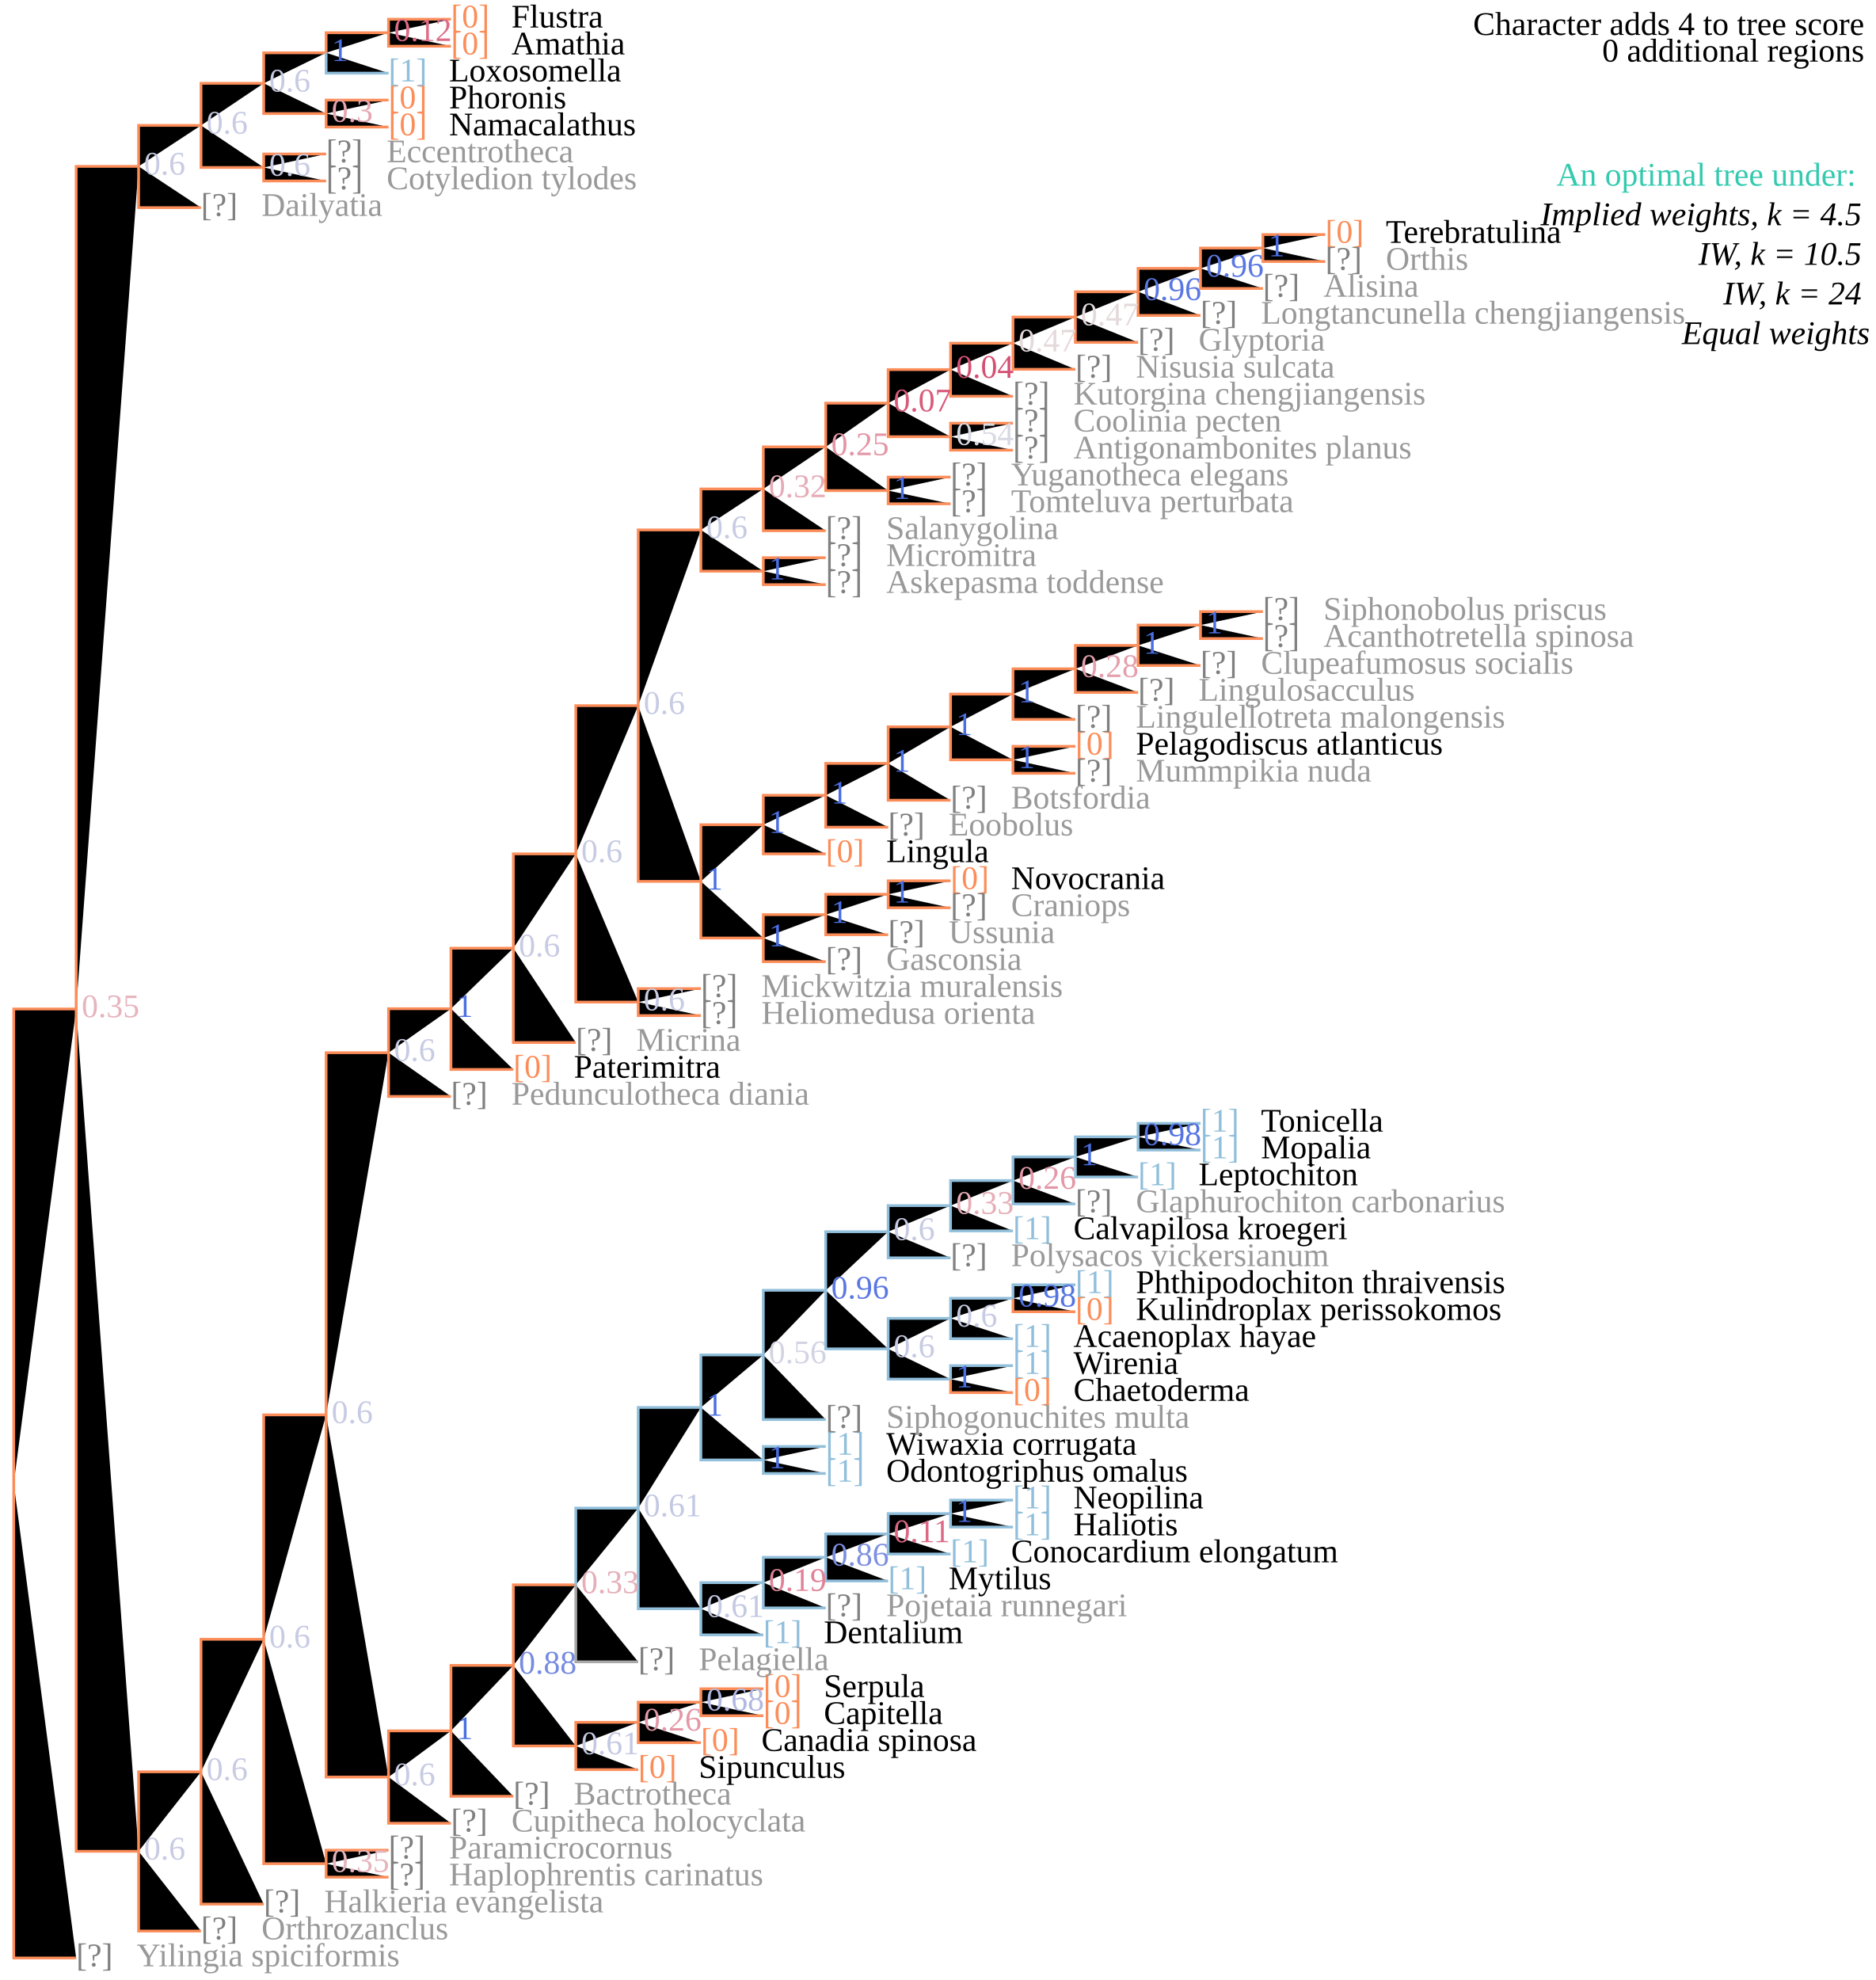
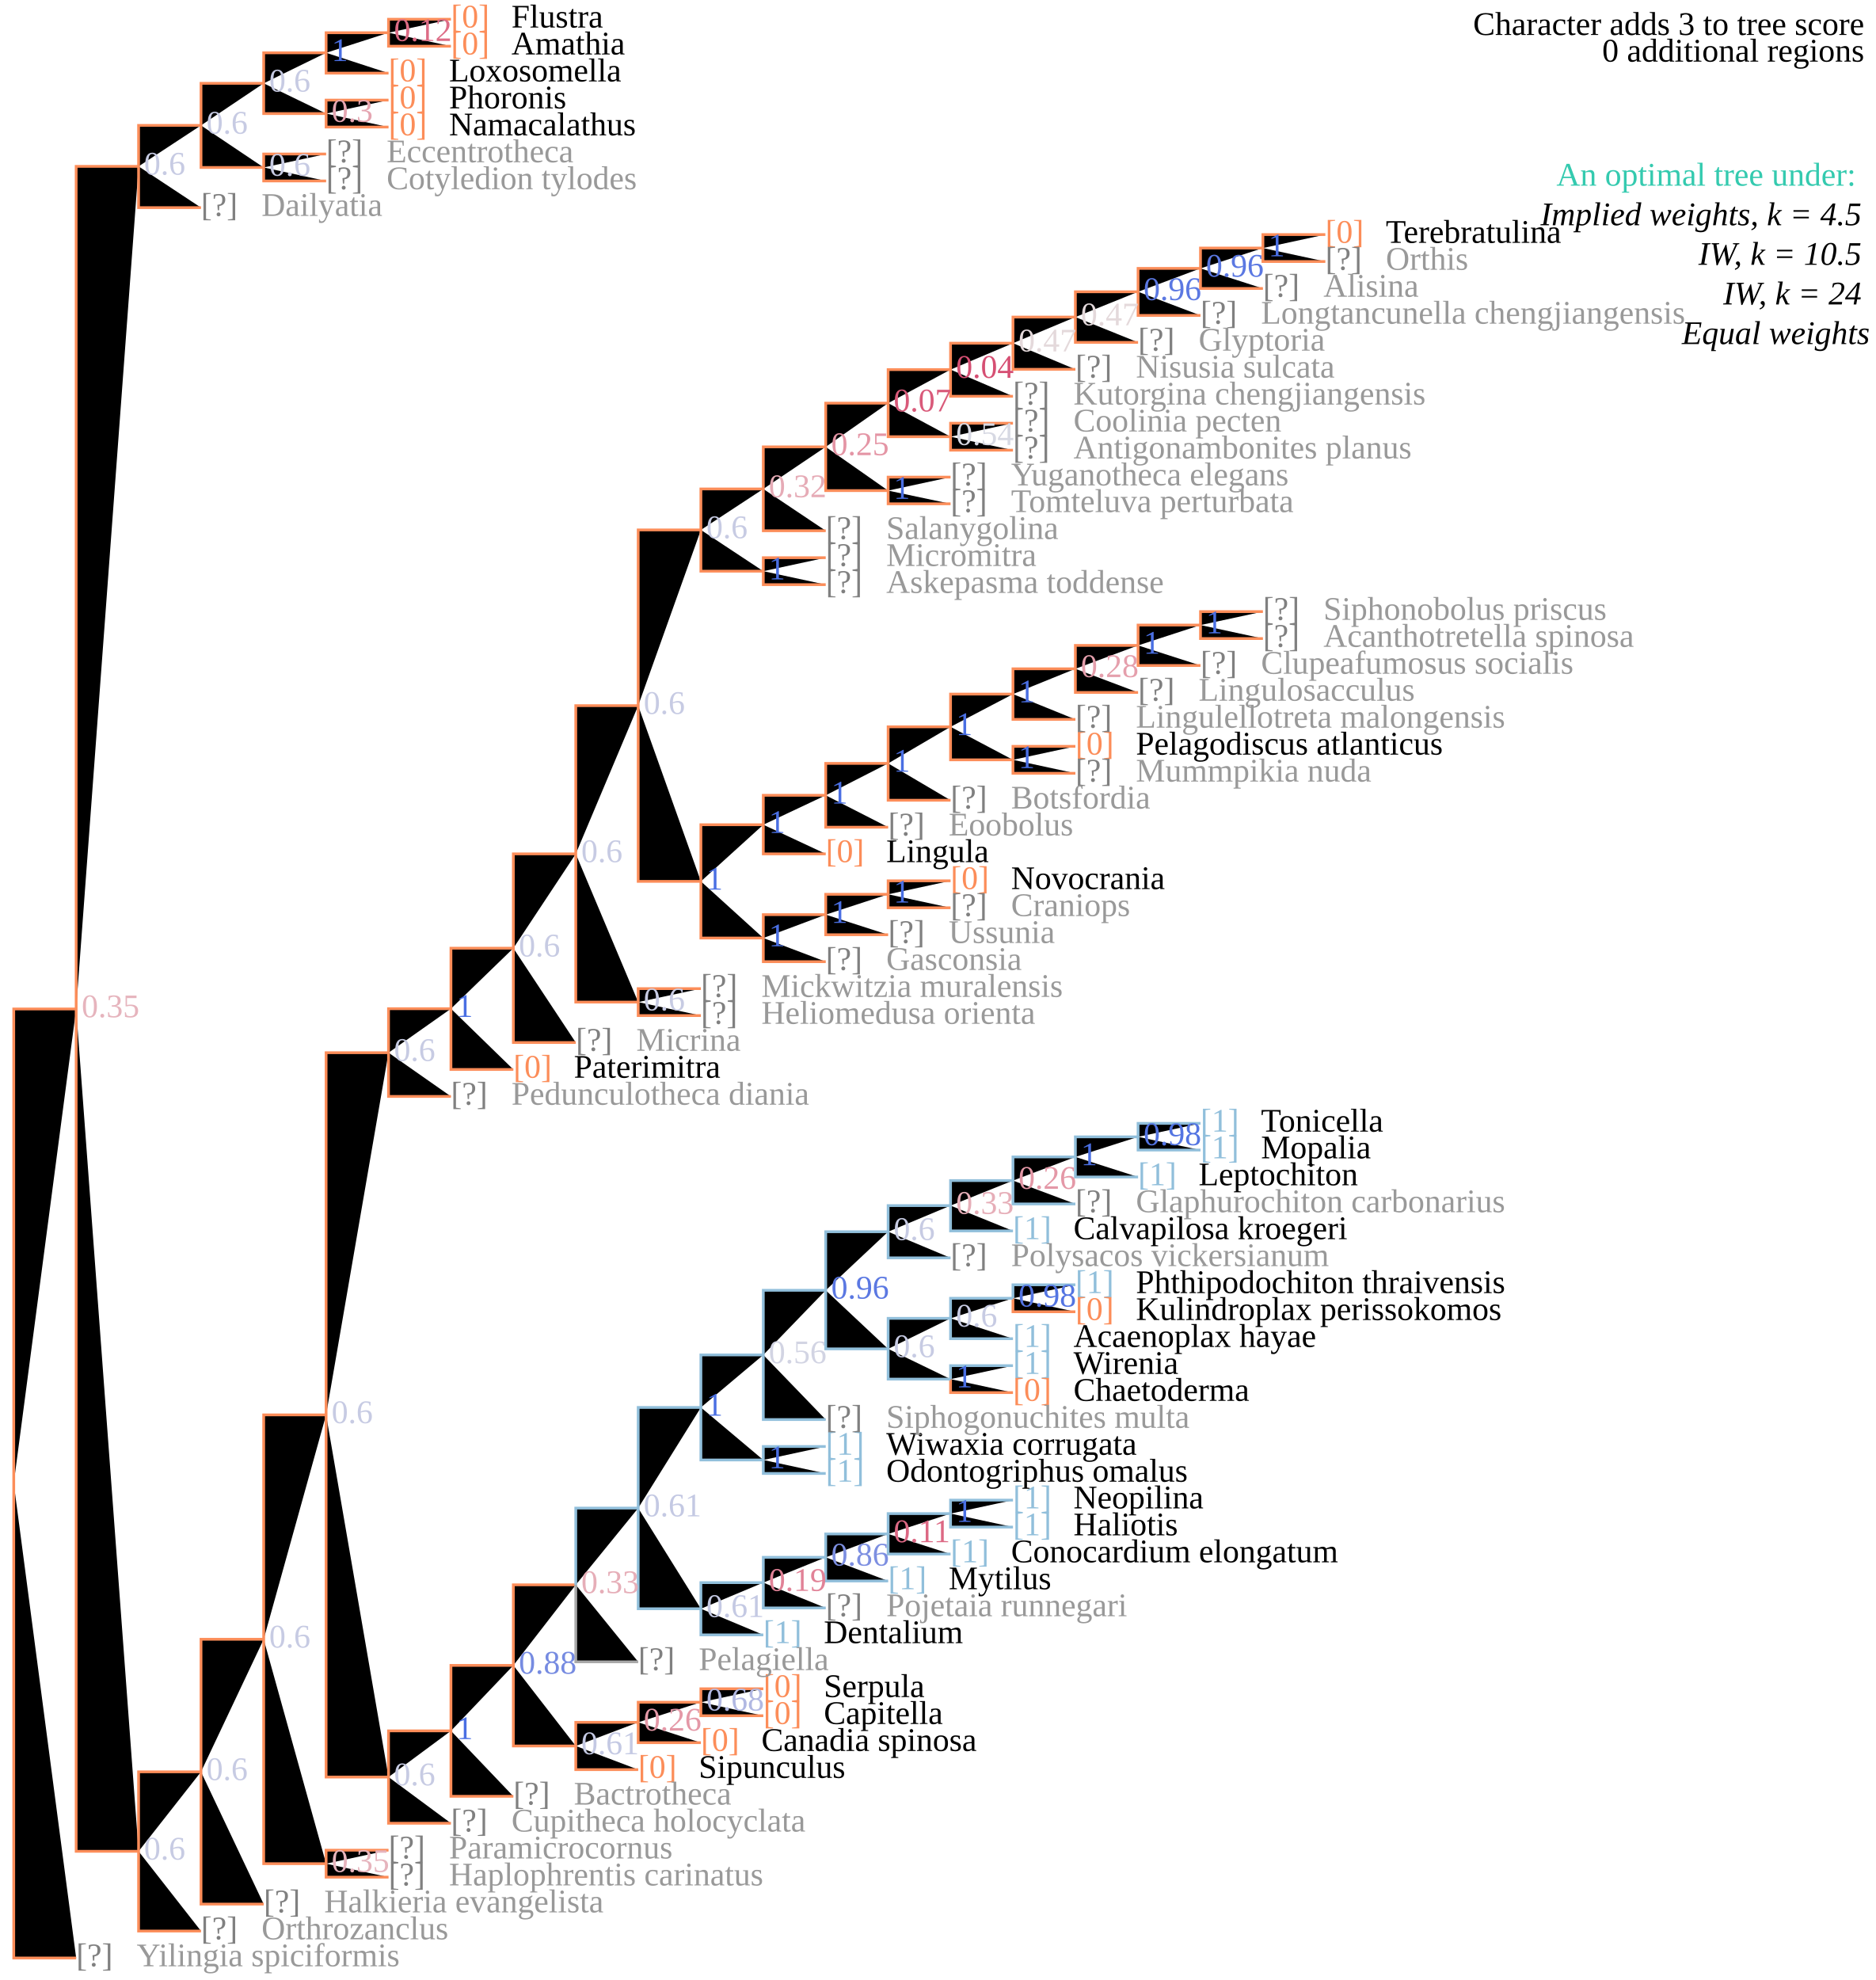
<svg xmlns="http://www.w3.org/2000/svg" version="1.1" viewBox="0 0 682 720" preserveAspectRatio="xMidYMid meet" class="tree" data-char="28">
-   <text x="678" y="12.7" text-anchor="end" class="stepsLabel">Character adds <tspan class="score">4</tspan> to tree score</text>
+   <text x="678" y="12.7" text-anchor="end" class="stepsLabel">Character adds <tspan class="score">3</tspan> to tree score</text>
  <text x="678" y="22.4" text-anchor="end" class="stepsLabel">
    <tspan class="score">0</tspan> additional regions</text>
  <text x="678" y="32.1" text-anchor="end" class="stepsLabel" />
  <text x="678" y="51.5" text-anchor="end" class="stepsLabel">
    <tspan dy="16" fill="#34caaf">An optimal tree under:</tspan>
    <tspan x="680" style="font-style:italic" class="notThisAn" dy="1.2em">Implied weights, k = 4.5</tspan>
    <tspan x="680" style="font-style:italic" class="notThisAn" dy="1.2em">IW, k = 10.5</tspan>
    <tspan x="680" style="font-style:italic" class="notThisAn" dy="1.2em">IW, k = 24</tspan>
    <tspan x="680" style="font-style:italic" class="thisAn" dy="1.2em">Equal weights</tspan>
  </text>
  <text x="141.3" y="675.8" fill="grey" class="flag">[?]</text>
  <text x="163.3" y="675.8" fill="#999" class="taxonLabel">Paramicrocornus</text>
  <text x="141.3" y="685.6" fill="grey" class="flag">[?]</text>
  <text x="163.3" y="685.6" fill="#999" class="taxonLabel">Haplophrentis carinatus</text>
  <text x="277.6" y="617.1" fill="#fc8d59" class="flag">[0]</text>
  <text x="299.6" y="617.1" fill="#000" class="taxonLabel">Serpula</text>
  <text x="277.6" y="626.9" fill="#fc8d59" class="flag">[0]</text>
  <text x="299.6" y="626.9" fill="#000" class="taxonLabel">Capitella</text>
  <text x="254.9" y="636.7" fill="#fc8d59" class="flag">[0]</text>
  <text x="276.9" y="636.7" fill="#000" class="taxonLabel">Canadia spinosa</text>
  <text x="232.1" y="646.5" fill="#fc8d59" class="flag">[0]</text>
  <text x="254.1" y="646.5" fill="#000" class="taxonLabel">Sipunculus</text>
  <text x="368.4" y="548.5" fill="#91bfdb" class="flag">[1]</text>
  <text x="390.4" y="548.5" fill="#000" class="taxonLabel">Neopilina</text>
  <text x="368.4" y="558.3" fill="#91bfdb" class="flag">[1]</text>
  <text x="390.4" y="558.3" fill="#000" class="taxonLabel">Haliotis</text>
  <text x="345.7" y="568.1" fill="#91bfdb" class="flag">[1]</text>
  <text x="367.7" y="568.1" fill="#000" class="taxonLabel">Conocardium elongatum</text>
  <text x="323" y="577.9" fill="#91bfdb" class="flag">[1]</text>
  <text x="345" y="577.9" fill="#000" class="taxonLabel">Mytilus</text>
  <text x="300.3" y="587.7" fill="grey" class="flag">[?]</text>
  <text x="322.3" y="587.7" fill="#999" class="taxonLabel">Pojetaia runnegari</text>
  <text x="277.6" y="597.5" fill="#91bfdb" class="flag">[1]</text>
  <text x="299.6" y="597.5" fill="#000" class="taxonLabel">Dentalium</text>
  <text x="300.3" y="529" fill="#91bfdb" class="flag">[1]</text>
  <text x="322.3" y="529" fill="#000" class="taxonLabel">Wiwaxia corrugata</text>
  <text x="300.3" y="538.8" fill="#91bfdb" class="flag">[1]</text>
  <text x="322.3" y="538.8" fill="#000" class="taxonLabel">Odontogriphus omalus</text>
  <text x="368.4" y="499.6" fill="#91bfdb" class="flag">[1]</text>
  <text x="390.4" y="499.6" fill="#000" class="taxonLabel">Wirenia</text>
  <text x="368.4" y="509.4" fill="#fc8d59" class="flag">[0]</text>
  <text x="390.4" y="509.4" fill="#000" class="taxonLabel">Chaetoderma</text>
  <text x="391.1" y="470.2" fill="#91bfdb" class="flag">[1]</text>
  <text x="413.1" y="470.2" fill="#000" class="taxonLabel">Phthipodochiton thraivensis</text>
  <text x="391.1" y="480" fill="#fc8d59" class="flag">[0]</text>
  <text x="413.1" y="480" fill="#000" class="taxonLabel">Kulindroplax perissokomos</text>
  <text x="368.4" y="489.8" fill="#91bfdb" class="flag">[1]</text>
  <text x="390.4" y="489.8" fill="#000" class="taxonLabel">Acaenoplax hayae</text>
  <text x="436.6" y="411.5" fill="#91bfdb" class="flag">[1]</text>
  <text x="458.6" y="411.5" fill="#000" class="taxonLabel">Tonicella</text>
  <text x="436.6" y="421.2" fill="#91bfdb" class="flag">[1]</text>
  <text x="458.6" y="421.2" fill="#000" class="taxonLabel">Mopalia</text>
  <text x="413.9" y="431" fill="#91bfdb" class="flag">[1]</text>
  <text x="435.9" y="431" fill="#000" class="taxonLabel">Leptochiton</text>
  <text x="391.1" y="440.8" fill="grey" class="flag">[?]</text>
  <text x="413.1" y="440.8" fill="#999" class="taxonLabel">Glaphurochiton carbonarius</text>
  <text x="368.4" y="450.6" fill="#91bfdb" class="flag">[1]</text>
  <text x="390.4" y="450.6" fill="#000" class="taxonLabel">Calvapilosa kroegeri</text>
  <text x="345.7" y="460.4" fill="grey" class="flag">[?]</text>
  <text x="367.7" y="460.4" fill="#999" class="taxonLabel">Polysacos vickersianum</text>
  <text x="300.3" y="519.2" fill="grey" class="flag">[?]</text>
  <text x="322.3" y="519.2" fill="#999" class="taxonLabel">Siphogonuchites multa</text>
  <text x="232.1" y="607.3" fill="grey" class="flag">[?]</text>
  <text x="254.1" y="607.3" fill="#999" class="taxonLabel">Pelagiella</text>
  <text x="186.7" y="656.2" fill="grey" class="flag">[?]</text>
  <text x="208.7" y="656.2" fill="#999" class="taxonLabel">Bactrotheca</text>
  <text x="164" y="666" fill="grey" class="flag">[?]</text>
  <text x="186" y="666" fill="#999" class="taxonLabel">Cupitheca holocyclata</text>
  <text x="254.9" y="362.5" fill="grey" class="flag">[?]</text>
  <text x="276.9" y="362.5" fill="#999" class="taxonLabel">Mickwitzia muralensis</text>
  <text x="254.9" y="372.3" fill="grey" class="flag">[?]</text>
  <text x="276.9" y="372.3" fill="#999" class="taxonLabel">Heliomedusa orienta</text>
  <text x="345.7" y="323.3" fill="#fc8d59" class="flag">[0]</text>
  <text x="367.7" y="323.3" fill="#000" class="taxonLabel">Novocrania</text>
  <text x="345.7" y="333.1" fill="grey" class="flag">[?]</text>
  <text x="367.7" y="333.1" fill="#999" class="taxonLabel">Craniops</text>
  <text x="323" y="342.9" fill="grey" class="flag">[?]</text>
  <text x="345" y="342.9" fill="#999" class="taxonLabel">Ussunia</text>
  <text x="300.3" y="352.7" fill="grey" class="flag">[?]</text>
  <text x="322.3" y="352.7" fill="#999" class="taxonLabel">Gasconsia</text>
  <text x="391.1" y="274.4" fill="#fc8d59" class="flag">[0]</text>
  <text x="413.1" y="274.4" fill="#000" class="taxonLabel">Pelagodiscus atlanticus</text>
  <text x="391.1" y="284.2" fill="grey" class="flag">[?]</text>
  <text x="413.1" y="284.2" fill="#999" class="taxonLabel">Mummpikia nuda</text>
  <text x="459.3" y="225.4" fill="grey" class="flag">[?]</text>
  <text x="481.3" y="225.4" fill="#999" class="taxonLabel">Siphonobolus priscus</text>
  <text x="459.3" y="235.2" fill="grey" class="flag">[?]</text>
  <text x="481.3" y="235.2" fill="#999" class="taxonLabel">Acanthotretella spinosa</text>
  <text x="436.6" y="245" fill="grey" class="flag">[?]</text>
  <text x="458.6" y="245" fill="#999" class="taxonLabel">Clupeafumosus socialis</text>
  <text x="413.9" y="254.8" fill="grey" class="flag">[?]</text>
  <text x="435.9" y="254.8" fill="#999" class="taxonLabel">Lingulosacculus</text>
  <text x="391.1" y="264.6" fill="grey" class="flag">[?]</text>
  <text x="413.1" y="264.6" fill="#999" class="taxonLabel">Lingulellotreta malongensis</text>
  <text x="345.7" y="294" fill="grey" class="flag">[?]</text>
  <text x="367.7" y="294" fill="#999" class="taxonLabel">Botsfordia</text>
  <text x="323" y="303.8" fill="grey" class="flag">[?]</text>
  <text x="345" y="303.8" fill="#999" class="taxonLabel">Eoobolus</text>
  <text x="300.3" y="313.5" fill="#fc8d59" class="flag">[0]</text>
  <text x="322.3" y="313.5" fill="#000" class="taxonLabel">Lingula</text>
  <text x="300.3" y="205.8" fill="grey" class="flag">[?]</text>
  <text x="322.3" y="205.8" fill="#999" class="taxonLabel">Micromitra</text>
  <text x="300.3" y="215.6" fill="grey" class="flag">[?]</text>
  <text x="322.3" y="215.6" fill="#999" class="taxonLabel">Askepasma toddense</text>
  <text x="345.7" y="176.5" fill="grey" class="flag">[?]</text>
  <text x="367.7" y="176.5" fill="#999" class="taxonLabel">Yuganotheca elegans</text>
  <text x="345.7" y="186.2" fill="grey" class="flag">[?]</text>
  <text x="367.7" y="186.2" fill="#999" class="taxonLabel">Tomteluva perturbata</text>
  <text x="368.4" y="156.9" fill="grey" class="flag">[?]</text>
  <text x="390.4" y="156.9" fill="#999" class="taxonLabel">Coolinia pecten</text>
  <text x="368.4" y="166.7" fill="grey" class="flag">[?]</text>
  <text x="390.4" y="166.7" fill="#999" class="taxonLabel">Antigonambonites planus</text>
  <text x="482" y="88.3" fill="#fc8d59" class="flag">[0]</text>
  <text x="504" y="88.3" fill="#000" class="taxonLabel">Terebratulina</text>
  <text x="482" y="98.1" fill="grey" class="flag">[?]</text>
  <text x="504" y="98.1" fill="#999" class="taxonLabel">Orthis</text>
  <text x="459.3" y="107.9" fill="grey" class="flag">[?]</text>
  <text x="481.3" y="107.9" fill="#999" class="taxonLabel">Alisina</text>
  <text x="436.6" y="117.7" fill="grey" class="flag">[?]</text>
  <text x="458.6" y="117.7" fill="#999" class="taxonLabel">Longtancunella chengjiangensis</text>
  <text x="413.9" y="127.5" fill="grey" class="flag">[?]</text>
  <text x="435.9" y="127.5" fill="#999" class="taxonLabel">Glyptoria</text>
  <text x="391.1" y="137.3" fill="grey" class="flag">[?]</text>
  <text x="413.1" y="137.3" fill="#999" class="taxonLabel">Nisusia sulcata</text>
  <text x="368.4" y="147.1" fill="grey" class="flag">[?]</text>
  <text x="390.4" y="147.1" fill="#999" class="taxonLabel">Kutorgina chengjiangensis</text>
  <text x="300.3" y="196" fill="grey" class="flag">[?]</text>
  <text x="322.3" y="196" fill="#999" class="taxonLabel">Salanygolina</text>
  <text x="209.4" y="382.1" fill="grey" class="flag">[?]</text>
  <text x="231.4" y="382.1" fill="#999" class="taxonLabel">Micrina</text>
  <text x="186.7" y="391.9" fill="#fc8d59" class="flag">[0]</text>
  <text x="208.7" y="391.9" fill="#000" class="taxonLabel">Paterimitra</text>
  <text x="164" y="401.7" fill="grey" class="flag">[?]</text>
  <text x="186" y="401.7" fill="#999" class="taxonLabel">Pedunculotheca diania</text>
  <text x="95.9" y="695.4" fill="grey" class="flag">[?]</text>
  <text x="117.9" y="695.4" fill="#999" class="taxonLabel">Halkieria evangelista</text>
  <text x="73.1" y="705.2" fill="grey" class="flag">[?]</text>
  <text x="95.1" y="705.2" fill="#999" class="taxonLabel">Orthrozanclus</text>
  <text x="118.6" y="59" fill="grey" class="flag">[?]</text>
  <text x="140.6" y="59" fill="#999" class="taxonLabel">Eccentrotheca</text>
  <text x="118.6" y="68.8" fill="grey" class="flag">[?]</text>
  <text x="140.6" y="68.8" fill="#999" class="taxonLabel">Cotyledion tylodes</text>
  <text x="141.3" y="39.4" fill="#fc8d59" class="flag">[0]</text>
  <text x="163.3" y="39.4" fill="#000" class="taxonLabel">Phoronis</text>
  <text x="141.3" y="49.2" fill="#fc8d59" class="flag">[0]</text>
  <text x="163.3" y="49.2" fill="#000" class="taxonLabel">Namacalathus</text>
  <text x="164" y="10" fill="#fc8d59" class="flag">[0]</text>
  <text x="186" y="10" fill="#000" class="taxonLabel">Flustra</text>
  <text x="164" y="19.8" fill="#fc8d59" class="flag">[0]</text>
  <text x="186" y="19.8" fill="#000" class="taxonLabel">Amathia</text>
-   <text x="141.3" y="29.6" fill="#91bfdb" class="flag">[1]</text>
+   <text x="141.3" y="29.6" fill="#fc8d59" class="flag">[0]</text>
  <text x="163.3" y="29.6" fill="#000" class="taxonLabel">Loxosomella</text>
  <text x="73.1" y="78.5" fill="grey" class="flag">[?]</text>
  <text x="95.1" y="78.5" fill="#999" class="taxonLabel">Dailyatia</text>
  <text x="27.7" y="715" fill="grey" class="flag">[?]</text>
  <text x="49.7" y="715" fill="#999" class="taxonLabel">Yilingia spiciformis</text>
-   <path d="M5,539.4V366.9H27.7M27.7,366.9V60.5H50.4M50.4,60.5V45.6H73.1M73.1,45.6V30.3H95.9M95.9,30.3V19.2H118.6M118.6,19.2V11.9H141.3M141.3,11.9V7H164M141.3,11.9V16.8H164M95.9,30.3V41.3H118.6M118.6,41.3V36.4H141.3M118.6,41.3V46.2H141.3M73.1,45.6V60.9H95.9M95.9,60.9V56H118.6M95.9,60.9V65.8H118.6M50.4,60.5V75.5H73.1M27.7,366.9V673.2H50.4M50.4,673.2V644.3H73.1M73.1,644.3V596.1H95.9M95.9,596.1V514.5H118.6M118.6,514.5V382.8H141.3M141.3,382.8V366.8H164M164,366.8V344.8H186.7M186.7,344.8V310.5H209.4M209.4,310.5V256.6H232.1M232.1,256.6V192.7H254.9M254.9,192.7V177.8H277.6M277.6,177.8V162.5H300.3M300.3,162.5V146.6H323M323,146.6V134.4H345.7M345.7,134.4V124.8H368.4M368.4,124.8V115.3H391.1M391.1,115.3V106.1H413.9M413.9,106.1V97.6H436.6M436.6,97.6V90.2H459.3M459.3,90.2V85.3H482M459.3,90.2V95.1H482M436.6,97.6V104.9H459.3M413.9,106.1V114.7H436.6M391.1,115.3V124.5H413.9M368.4,124.8V134.3H391.1M345.7,134.4V144.1H368.4M323,146.6V158.8H345.7M345.7,158.8V153.9H368.4M345.7,158.8V163.7H368.4M300.3,162.5V178.4H323M323,178.4V173.5H345.7M323,178.4V183.2H345.7M277.6,177.8V193H300.3M254.9,192.7V207.7H277.6M277.6,207.7V202.8H300.3M277.6,207.7V212.6H300.3M232.1,256.6V320.5H254.9M254.9,320.5V299.9H277.6M277.6,299.9V289.2H300.3M300.3,289.2V277.6H323M323,277.6V264.3H345.7M345.7,264.3V252.4H368.4M368.4,252.4V243.2H391.1M391.1,243.2V234.7H413.9M413.9,234.7V227.3H436.6M436.6,227.3V222.4H459.3M436.6,227.3V232.2H459.3M413.9,234.7V242H436.6M391.1,243.2V251.8H413.9M368.4,252.4V261.6H391.1M345.7,264.3V276.3H368.4M368.4,276.3V271.4H391.1M368.4,276.3V281.2H391.1M323,277.6V291H345.7M300.3,289.2V300.8H323M277.6,299.9V310.5H300.3M254.9,320.5V341.1H277.6M277.6,341.1V332.6H300.3M300.3,332.6V325.2H323M323,325.2V320.3H345.7M323,325.2V330.1H345.7M300.3,332.6V339.9H323M277.6,341.1V349.7H300.3M209.4,310.5V364.4H232.1M232.1,364.4V359.5H254.9M232.1,364.4V369.3H254.9M186.7,344.8V379.1H209.4M164,366.8V388.9H186.7M141.3,382.8V398.7H164M118.6,514.5V646.2H141.3M141.3,646.2V629.4H164M164,629.4V605.6H186.7M186.7,605.6V576.3H209.4M368.4,472.1V477H391.1M345.7,501.5V506.4H368.4M186.7,605.6V634.9H209.4M209.4,634.9V626.3H232.1M232.1,626.3V619H254.9M254.9,619V614.1H277.6M254.9,619V623.9H277.6M232.1,626.3V633.7H254.9M209.4,634.9V643.5H232.1M164,629.4V653.2H186.7M141.3,646.2V663H164M95.9,596.1V677.7H118.6M118.6,677.7V672.8H141.3M118.6,677.7V682.6H141.3M73.1,644.3V692.4H95.9M50.4,673.2V702.2H73.1M5,539.4V712H27.7" stroke="#fc8d59" />
-   <path d="M118.6,19.2V26.6H141.3M209.4,576.3V548.4H232.1M232.1,548.4V511.8H254.9M254.9,511.8V492.7H277.6M277.6,492.7V469.2H300.3M300.3,469.2V447.9H323M323,447.9V438.4H345.7M345.7,438.4V429.3H368.4M368.4,429.3V420.7H391.1M391.1,420.7V413.4H413.9M413.9,413.4V408.5H436.6M413.9,413.4V418.2H436.6M391.1,420.7V428H413.9M368.4,429.3V437.8H391.1M345.7,438.4V447.6H368.4M323,447.9V457.4H345.7M300.3,469.2V490.5H323M323,490.5V479.4H345.7M345.7,479.4V472.1H368.4M368.4,472.1V467.2H391.1M345.7,479.4V486.8H368.4M323,490.5V501.5H345.7M345.7,501.5V496.6H368.4M277.6,492.7V516.2H300.3M254.9,511.8V530.9H277.6M277.6,530.9V526H300.3M277.6,530.9V535.8H300.3M232.1,548.4V585H254.9M254.9,585V575.5H277.6M277.6,575.5V566.3H300.3M300.3,566.3V557.8H323M323,557.8V550.4H345.7M345.7,550.4V545.5H368.4M345.7,550.4V555.3H368.4M323,557.8V565.1H345.7M300.3,566.3V574.9H323M277.6,575.5V584.7H300.3M254.9,585V594.5H277.6" stroke="#91bfdb" />
+   <path d="M5,539.4V366.9H27.7M27.7,366.9V60.5H50.4M50.4,60.5V45.6H73.1M73.1,45.6V30.3H95.9M95.9,30.3V19.2H118.6M118.6,19.2V11.9H141.3M141.3,11.9V7H164M141.3,11.9V16.8H164M118.6,19.2V26.6H141.3M95.9,30.3V41.3H118.6M118.6,41.3V36.4H141.3M118.6,41.3V46.2H141.3M73.1,45.6V60.9H95.9M95.9,60.9V56H118.6M95.9,60.9V65.8H118.6M50.4,60.5V75.5H73.1M27.7,366.9V673.2H50.4M50.4,673.2V644.3H73.1M73.1,644.3V596.1H95.9M95.9,596.1V514.5H118.6M118.6,514.5V382.8H141.3M141.3,382.8V366.8H164M164,366.8V344.8H186.7M186.7,344.8V310.5H209.4M209.4,310.5V256.6H232.1M232.1,256.6V192.7H254.9M254.9,192.7V177.8H277.6M277.6,177.8V162.5H300.3M300.3,162.5V146.6H323M323,146.6V134.4H345.7M345.7,134.4V124.8H368.4M368.4,124.8V115.3H391.1M391.1,115.3V106.1H413.9M413.9,106.1V97.6H436.6M436.6,97.6V90.2H459.3M459.3,90.2V85.3H482M459.3,90.2V95.1H482M436.6,97.6V104.9H459.3M413.9,106.1V114.7H436.6M391.1,115.3V124.5H413.9M368.4,124.8V134.3H391.1M345.7,134.4V144.1H368.4M323,146.6V158.8H345.7M345.7,158.8V153.9H368.4M345.7,158.8V163.7H368.4M300.3,162.5V178.4H323M323,178.4V173.5H345.7M323,178.4V183.2H345.7M277.6,177.8V193H300.3M254.9,192.7V207.7H277.6M277.6,207.7V202.8H300.3M277.6,207.7V212.6H300.3M232.1,256.6V320.5H254.9M254.9,320.5V299.9H277.6M277.6,299.9V289.2H300.3M300.3,289.2V277.6H323M323,277.6V264.3H345.7M345.7,264.3V252.4H368.4M368.4,252.4V243.2H391.1M391.1,243.2V234.7H413.9M413.9,234.7V227.3H436.6M436.6,227.3V222.4H459.3M436.6,227.3V232.2H459.3M413.9,234.7V242H436.6M391.1,243.2V251.8H413.9M368.4,252.4V261.6H391.1M345.7,264.3V276.3H368.4M368.4,276.3V271.4H391.1M368.4,276.3V281.2H391.1M323,277.6V291H345.7M300.3,289.2V300.8H323M277.6,299.9V310.5H300.3M254.9,320.5V341.1H277.6M277.6,341.1V332.6H300.3M300.3,332.6V325.2H323M323,325.2V320.3H345.7M323,325.2V330.1H345.7M300.3,332.6V339.9H323M277.6,341.1V349.7H300.3M209.4,310.5V364.4H232.1M232.1,364.4V359.5H254.9M232.1,364.4V369.3H254.9M186.7,344.8V379.1H209.4M164,366.8V388.9H186.7M141.3,382.8V398.7H164M118.6,514.5V646.2H141.3M141.3,646.2V629.4H164M164,629.4V605.6H186.7M186.7,605.6V576.3H209.4M368.4,472.1V477H391.1M345.7,501.5V506.4H368.4M186.7,605.6V634.9H209.4M209.4,634.9V626.3H232.1M232.1,626.3V619H254.9M254.9,619V614.1H277.6M254.9,619V623.9H277.6M232.1,626.3V633.7H254.9M209.4,634.9V643.5H232.1M164,629.4V653.2H186.7M141.3,646.2V663H164M95.9,596.1V677.7H118.6M118.6,677.7V672.8H141.3M118.6,677.7V682.6H141.3M73.1,644.3V692.4H95.9M50.4,673.2V702.2H73.1M5,539.4V712H27.7" stroke="#fc8d59" />
+   <path d="M209.4,576.3V548.4H232.1M232.1,548.4V511.8H254.9M254.9,511.8V492.7H277.6M277.6,492.7V469.2H300.3M300.3,469.2V447.9H323M323,447.9V438.4H345.7M345.7,438.4V429.3H368.4M368.4,429.3V420.7H391.1M391.1,420.7V413.4H413.9M413.9,413.4V408.5H436.6M413.9,413.4V418.2H436.6M391.1,420.7V428H413.9M368.4,429.3V437.8H391.1M345.7,438.4V447.6H368.4M323,447.9V457.4H345.7M300.3,469.2V490.5H323M323,490.5V479.4H345.7M345.7,479.4V472.1H368.4M368.4,472.1V467.2H391.1M345.7,479.4V486.8H368.4M323,490.5V501.5H345.7M345.7,501.5V496.6H368.4M277.6,492.7V516.2H300.3M254.9,511.8V530.9H277.6M277.6,530.9V526H300.3M277.6,530.9V535.8H300.3M232.1,548.4V585H254.9M254.9,585V575.5H277.6M277.6,575.5V566.3H300.3M300.3,566.3V557.8H323M323,557.8V550.4H345.7M345.7,550.4V545.5H368.4M345.7,550.4V555.3H368.4M323,557.8V565.1H345.7M300.3,566.3V574.9H323M277.6,575.5V584.7H300.3M254.9,585V594.5H277.6" stroke="#91bfdb" />
  <path d="M209.4,576.3V604.3H232.1" stroke="darkgrey" />
  <text x="29.7" y="369.9" class="node" fill="#E6B4BD">0.35</text>
  <text x="52.4" y="63.5" class="node" fill="#C7CBE3">0.6</text>
  <text x="75.1" y="48.6" class="node" fill="#C7CBE3">0.6</text>
  <text x="97.9" y="33.3" class="node" fill="#C7CBE3">0.6</text>
  <text x="120.6" y="22.2" class="node" fill="#4A6FE3">1</text>
  <text x="143.3" y="14.9" class="node" fill="#DD6C86">0.12</text>
  <text x="120.6" y="44.3" class="node" fill="#E5A5B1">0.3</text>
  <text x="97.9" y="63.9" class="node" fill="#C7CBE3">0.6</text>
  <text x="52.4" y="676.2" class="node" fill="#C7CBE3">0.6</text>
  <text x="75.1" y="647.3" class="node" fill="#C7CBE3">0.6</text>
  <text x="97.9" y="599.1" class="node" fill="#C7CBE3">0.6</text>
  <text x="120.6" y="517.5" class="node" fill="#C7CBE3">0.6</text>
  <text x="143.3" y="385.8" class="node" fill="#C7CBE3">0.6</text>
  <text x="166" y="369.8" class="node" fill="#4A6FE3">1</text>
  <text x="188.7" y="347.8" class="node" fill="#C7CBE3">0.6</text>
  <text x="211.4" y="313.5" class="node" fill="#C7CBE3">0.6</text>
  <text x="234.1" y="259.6" class="node" fill="#C7CBE3">0.6</text>
  <text x="256.9" y="195.7" class="node" fill="#C7CBE3">0.6</text>
  <text x="279.6" y="180.8" class="node" fill="#E6ABB6">0.32</text>
  <text x="302.3" y="165.5" class="node" fill="#E495A5">0.25</text>
  <text x="325" y="149.6" class="node" fill="#D95A7A">0.07</text>
  <text x="347.7" y="137.4" class="node" fill="#D64F73">0.04</text>
  <text x="370.4" y="127.8" class="node" fill="#E4D9DB">0.47</text>
  <text x="393.1" y="118.3" class="node" fill="#E4D9DB">0.47</text>
  <text x="415.9" y="109.1" class="node" fill="#5B78E2">0.96</text>
  <text x="438.6" y="100.6" class="node" fill="#5B78E2">0.96</text>
  <text x="461.3" y="93.2" class="node" fill="#4A6FE3">1</text>
  <text x="347.7" y="161.8" class="node" fill="#D7D9E3">0.54</text>
  <text x="325" y="181.4" class="node" fill="#4A6FE3">1</text>
  <text x="279.6" y="210.7" class="node" fill="#4A6FE3">1</text>
  <text x="256.9" y="323.5" class="node" fill="#4A6FE3">1</text>
  <text x="279.6" y="302.9" class="node" fill="#4A6FE3">1</text>
  <text x="302.3" y="292.2" class="node" fill="#4A6FE3">1</text>
  <text x="325" y="280.6" class="node" fill="#4A6FE3">1</text>
  <text x="347.7" y="267.3" class="node" fill="#4A6FE3">1</text>
  <text x="370.4" y="255.4" class="node" fill="#4A6FE3">1</text>
  <text x="393.1" y="246.2" class="node" fill="#E59FAC">0.28</text>
  <text x="415.9" y="237.7" class="node" fill="#4A6FE3">1</text>
  <text x="438.6" y="230.3" class="node" fill="#4A6FE3">1</text>
  <text x="370.4" y="279.3" class="node" fill="#4A6FE3">1</text>
  <text x="279.6" y="344.1" class="node" fill="#4A6FE3">1</text>
  <text x="302.3" y="335.6" class="node" fill="#4A6FE3">1</text>
  <text x="325" y="328.2" class="node" fill="#4A6FE3">1</text>
  <text x="234.1" y="367.4" class="node" fill="#C7CBE3">0.6</text>
  <text x="143.3" y="649.2" class="node" fill="#C7CBE3">0.6</text>
  <text x="166" y="632.4" class="node" fill="#4A6FE3">1</text>
  <text x="188.7" y="608.6" class="node" fill="#768BE1">0.88</text>
  <text x="211.4" y="579.3" class="node" fill="#E6AEB8">0.33</text>
  <text x="234.1" y="551.4" class="node" fill="#C4C9E3">0.61</text>
  <text x="256.9" y="514.8" class="node" fill="#4A6FE3">1</text>
  <text x="279.6" y="495.7" class="node" fill="#D2D4E3">0.56</text>
  <text x="302.3" y="472.2" class="node" fill="#5B78E2">0.96</text>
  <text x="325" y="450.9" class="node" fill="#C7CBE3">0.6</text>
  <text x="347.7" y="441.4" class="node" fill="#E6AEB8">0.33</text>
  <text x="370.4" y="432.3" class="node" fill="#E498A7">0.26</text>
  <text x="393.1" y="423.7" class="node" fill="#4A6FE3">1</text>
  <text x="415.9" y="416.4" class="node" fill="#5374E2">0.98</text>
  <text x="325" y="493.5" class="node" fill="#C7CBE3">0.6</text>
  <text x="347.7" y="482.4" class="node" fill="#C7CBE3">0.6</text>
  <text x="370.4" y="475.1" class="node" fill="#5374E2">0.98</text>
  <text x="347.7" y="504.5" class="node" fill="#4A6FE3">1</text>
  <text x="279.6" y="533.9" class="node" fill="#4A6FE3">1</text>
  <text x="256.9" y="588" class="node" fill="#C4C9E3">0.61</text>
  <text x="279.6" y="578.5" class="node" fill="#E18297">0.19</text>
  <text x="302.3" y="569.3" class="node" fill="#7D8FE1">0.86</text>
  <text x="325" y="560.8" class="node" fill="#DC6884">0.11</text>
  <text x="347.7" y="553.4" class="node" fill="#4A6FE3">1</text>
  <text x="211.4" y="637.9" class="node" fill="#C4C9E3">0.61</text>
  <text x="234.1" y="629.3" class="node" fill="#E498A7">0.26</text>
  <text x="256.9" y="622" class="node" fill="#B1B8E2">0.68</text>
  <text x="120.6" y="680.7" class="node" fill="#E6B4BD">0.35</text>
</svg>
